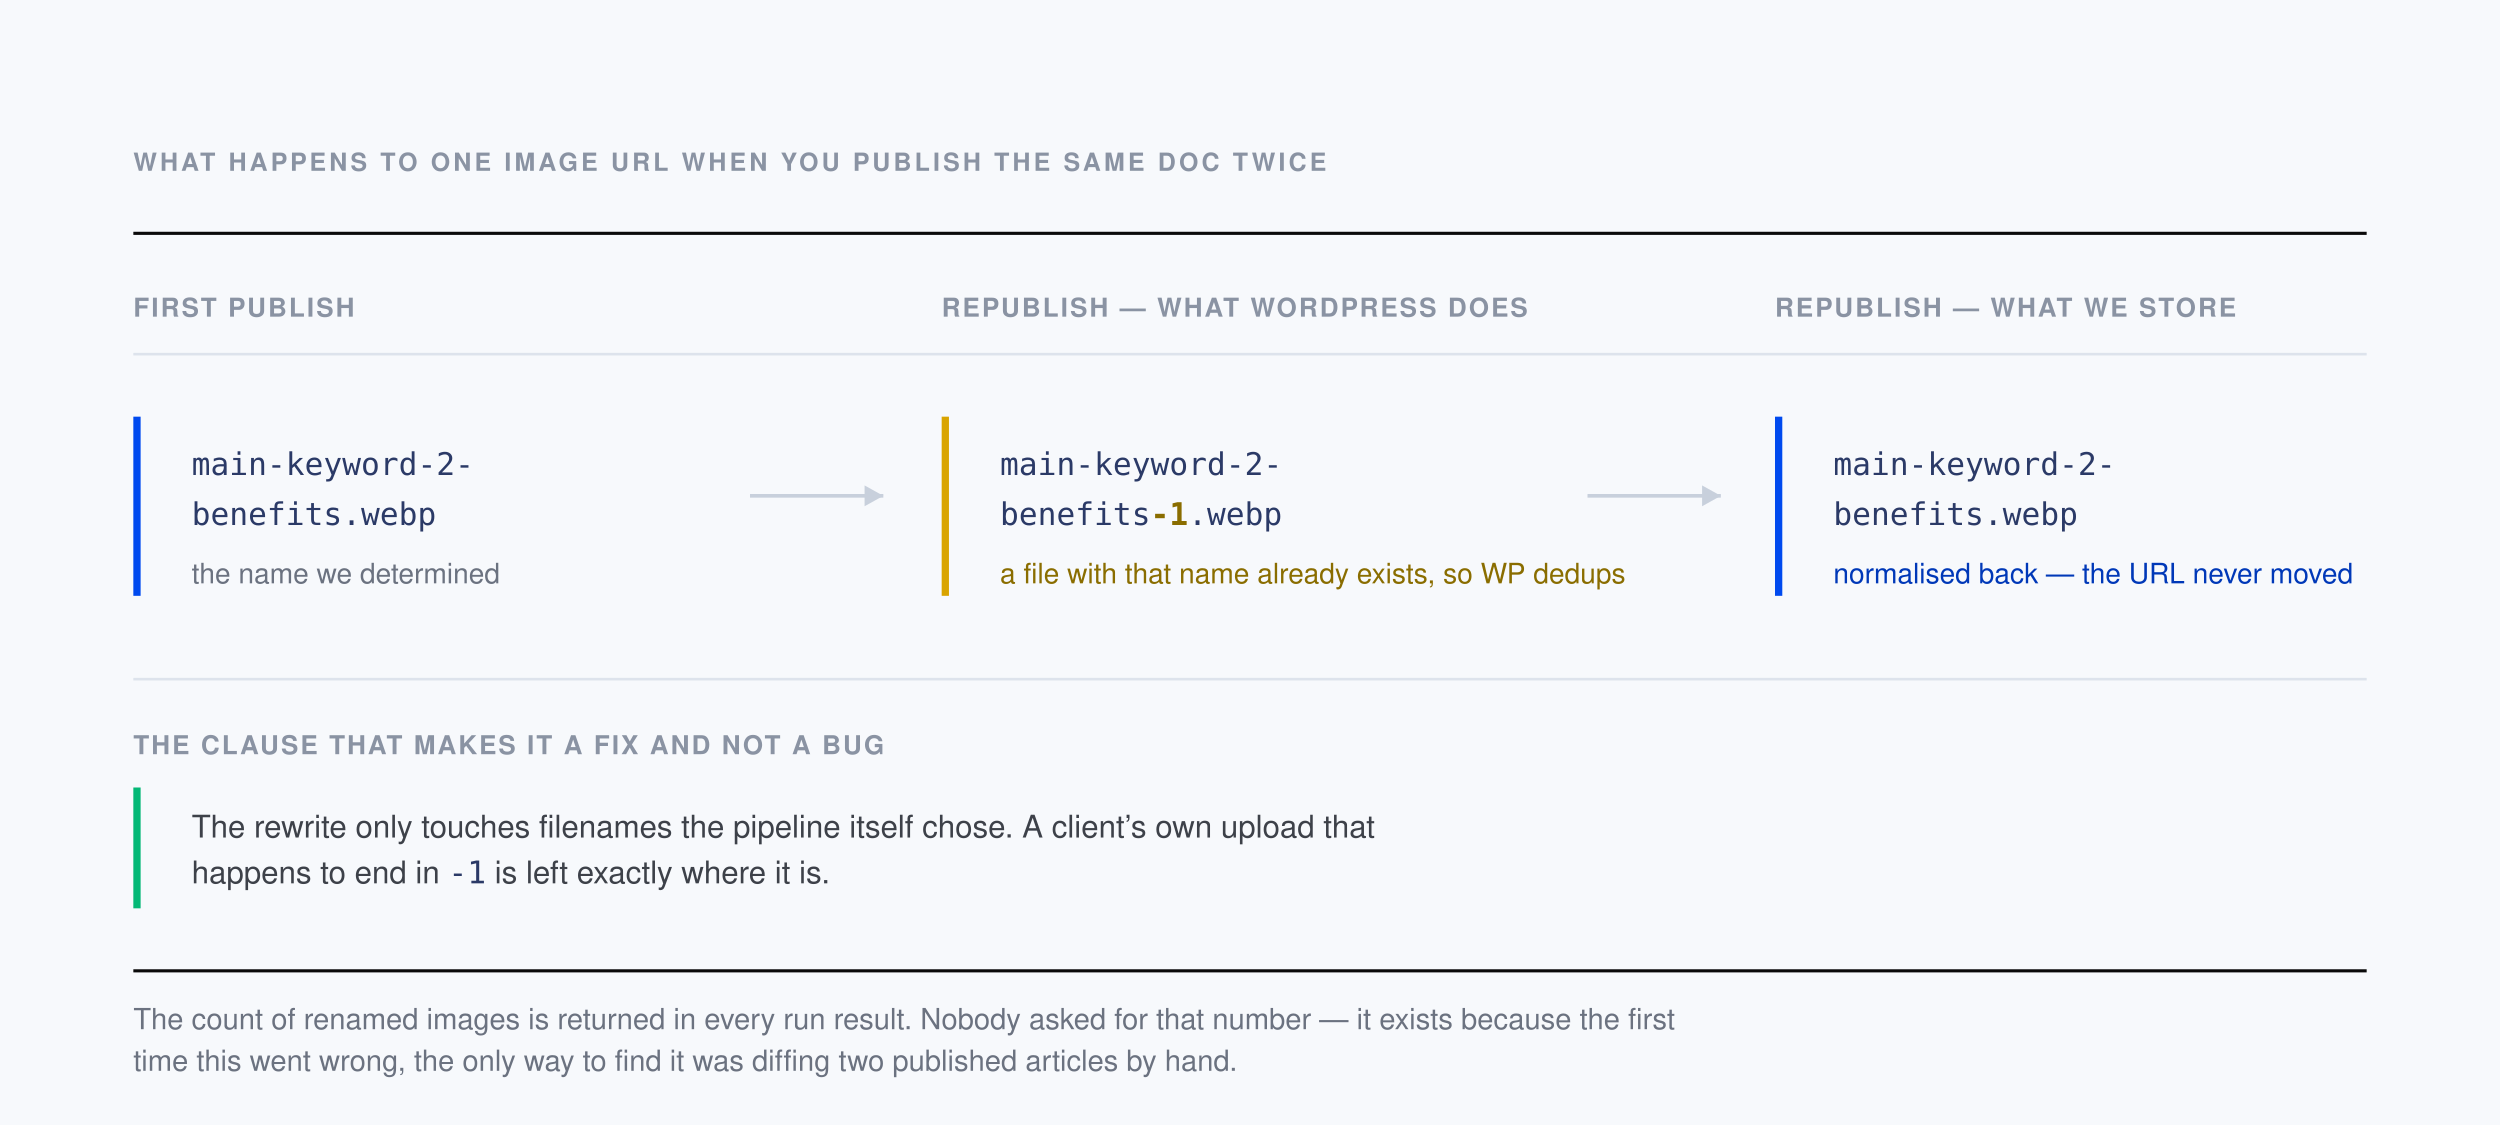
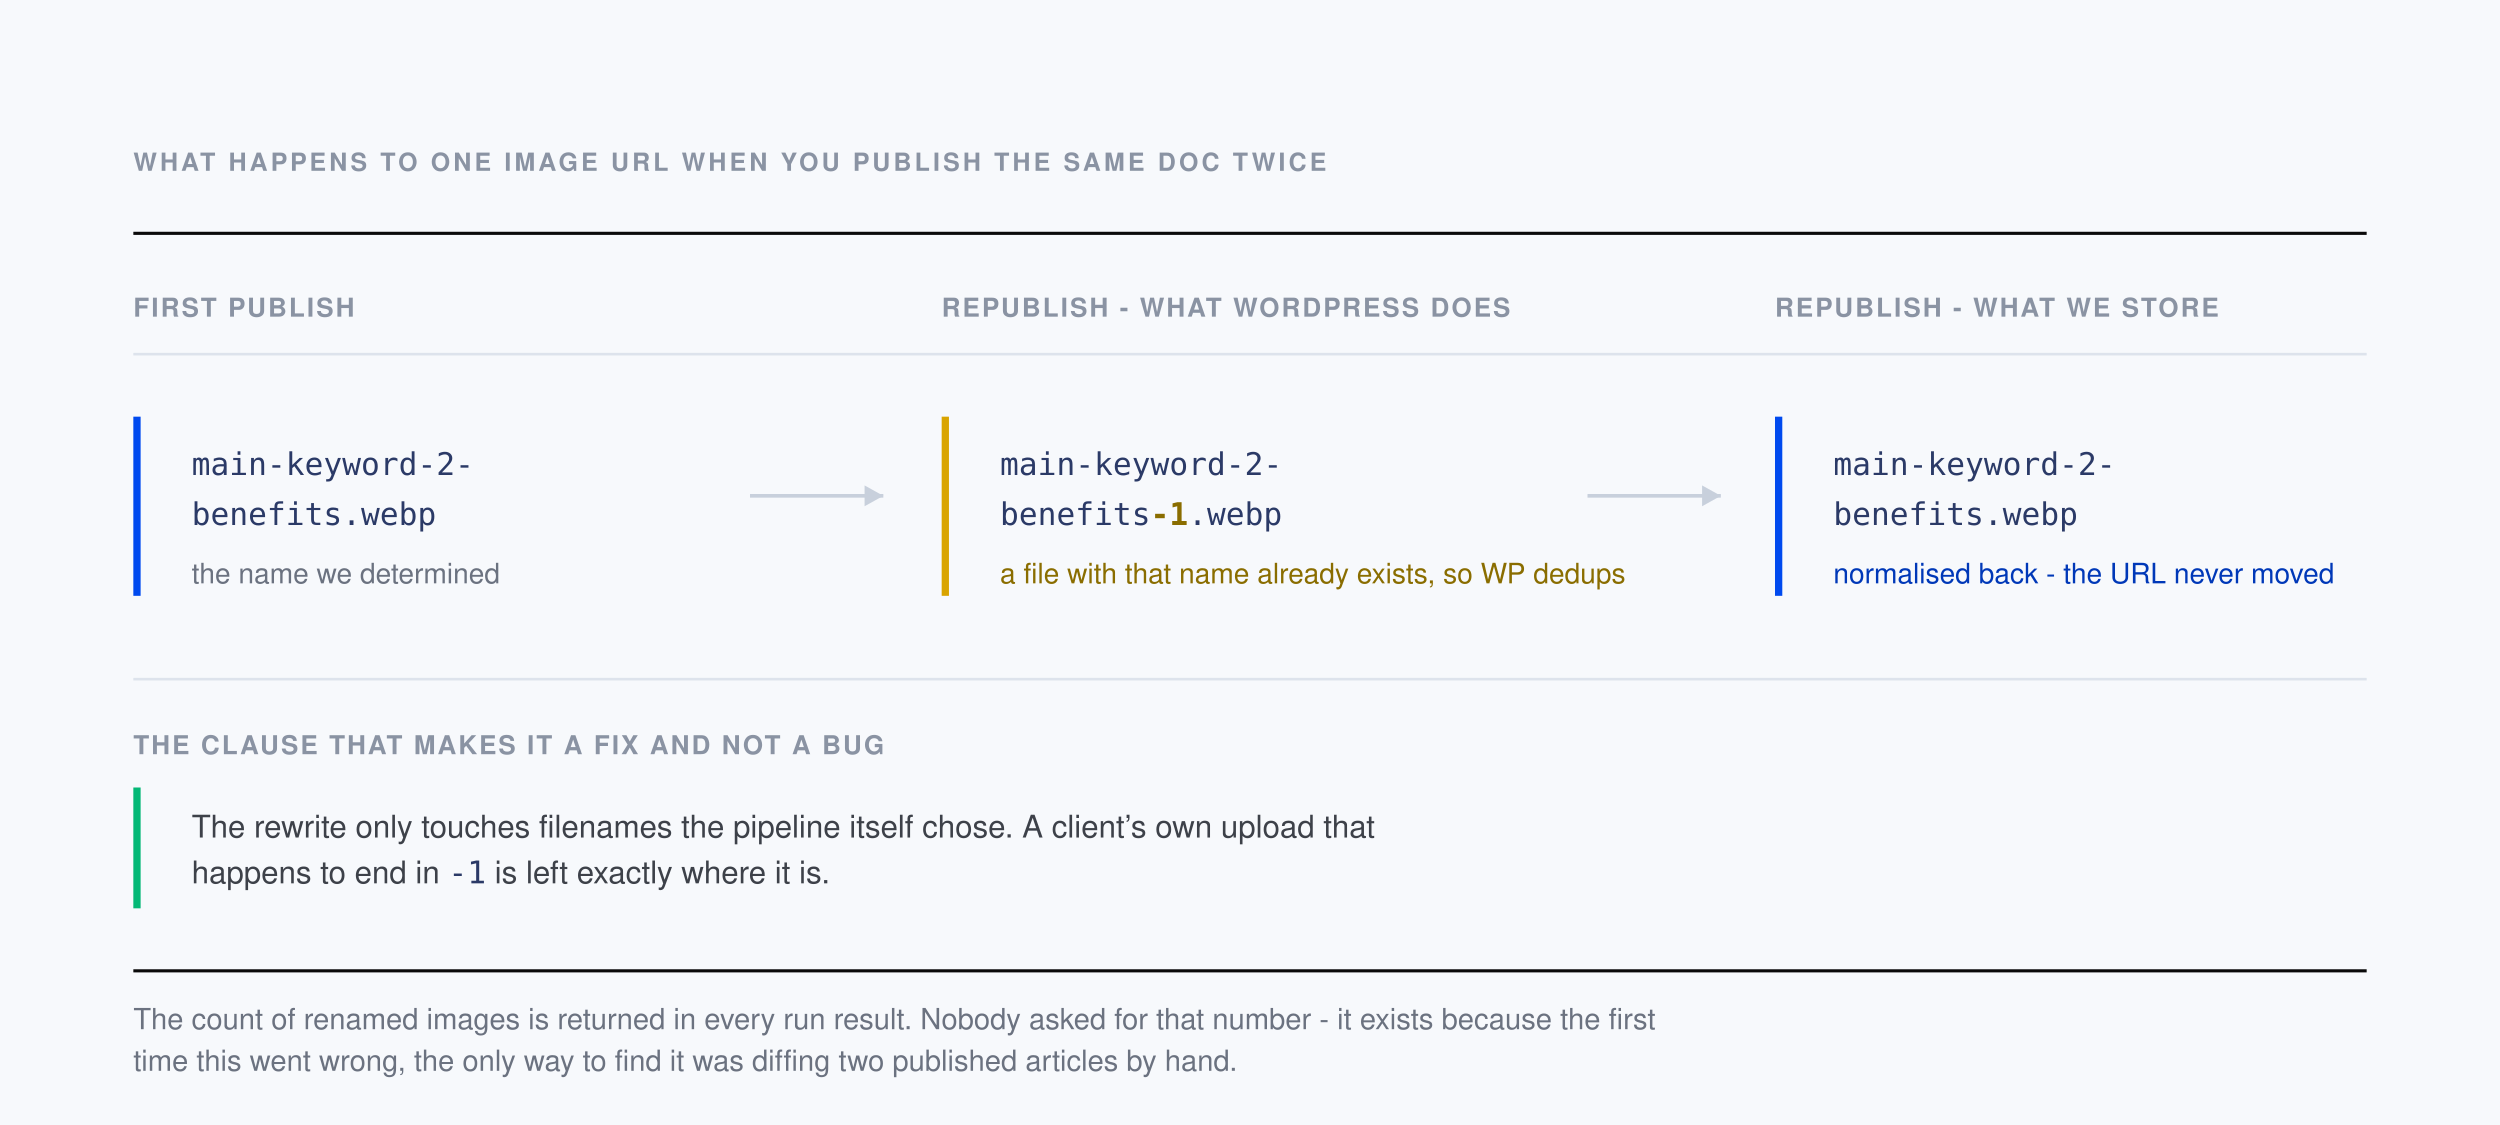
<svg xmlns="http://www.w3.org/2000/svg" viewBox="0 0 1200 540" role="img" aria-label="An image filename across three publishes: WordPress appends a dedup suffix on republish, and the pipeline normalises it back to the original name" font-family="Helvetica Neue, Helvetica, Arial, sans-serif">
  <rect width="1200" height="540" fill="#F7F9FC" />
  <text x="64" y="82" font-size="12" font-weight="700" fill="#8A93A3" letter-spacing="1.5">WHAT HAPPENS TO ONE IMAGE URL WHEN YOU PUBLISH THE SAME DOC TWICE</text>
  <line x1="64" y1="112" x2="1136" y2="112" stroke="#0A0A0A" stroke-width="1.5" />
  <g font-size="12.5" font-weight="700" fill="#8A93A3" letter-spacing="1">
    <text x="64" y="152">FIRST PUBLISH</text>
-     <text x="452" y="152">REPUBLISH — WHAT WORDPRESS DOES</text>
-     <text x="852" y="152">REPUBLISH — WHAT WE STORE</text>
+     <text x="452" y="152">REPUBLISH - WHAT WORDPRESS DOES</text>
+     <text x="852" y="152">REPUBLISH - WHAT WE STORE</text>
  </g>
  <line x1="64" y1="170" x2="1136" y2="170" stroke="#DDE3EC" stroke-width="1.25" />
  <rect x="64" y="200" width="3.5" height="86" fill="#004AEF" />
  <text x="92" y="228" font-size="15" font-family="ui-monospace, SFMono-Regular, Menlo, Consolas, monospace" fill="#2B3A67">main-keyword-2-</text>
  <text x="92" y="252" font-size="15" font-family="ui-monospace, SFMono-Regular, Menlo, Consolas, monospace" fill="#2B3A67">benefits.webp</text>
  <text x="92" y="280" font-size="13.5" fill="#6B7280">the name we determined</text>
  <line x1="360" y1="238" x2="424" y2="238" stroke="#C8D0DC" stroke-width="1.75" />
  <path d="M424 238 l-9 -5 v10 z" fill="#C8D0DC" />
  <rect x="452" y="200" width="3.5" height="86" fill="#D9A400" />
  <text x="480" y="228" font-size="15" font-family="ui-monospace, SFMono-Regular, Menlo, Consolas, monospace" fill="#2B3A67">main-keyword-2-</text>
  <text x="480" y="252" font-size="15" font-family="ui-monospace, SFMono-Regular, Menlo, Consolas, monospace" fill="#2B3A67">benefits<tspan fill="#8A6D00" font-weight="700">-1</tspan>.webp</text>
  <text x="480" y="280" font-size="13.5" fill="#8A6D00">a file with that name already exists, so WP dedups</text>
  <line x1="762" y1="238" x2="826" y2="238" stroke="#C8D0DC" stroke-width="1.75" />
  <path d="M826 238 l-9 -5 v10 z" fill="#C8D0DC" />
  <rect x="852" y="200" width="3.5" height="86" fill="#004AEF" />
  <text x="880" y="228" font-size="15" font-family="ui-monospace, SFMono-Regular, Menlo, Consolas, monospace" fill="#2B3A67">main-keyword-2-</text>
  <text x="880" y="252" font-size="15" font-family="ui-monospace, SFMono-Regular, Menlo, Consolas, monospace" fill="#2B3A67">benefits.webp</text>
-   <text x="880" y="280" font-size="13.5" fill="#0038B8">normalised back — the URL never moved</text>
+   <text x="880" y="280" font-size="13.5" fill="#0038B8">normalised back - the URL never moved</text>
  <line x1="64" y1="326" x2="1136" y2="326" stroke="#DDE3EC" stroke-width="1.25" />
  <text x="64" y="362" font-size="12.5" font-weight="700" fill="#8A93A3" letter-spacing="1">THE CLAUSE THAT MAKES IT A FIX AND NOT A BUG</text>
  <rect x="64" y="378" width="3.5" height="58" fill="#04B876" />
  <text x="92" y="402" font-size="15" fill="#3D4149">The rewrite only touches filenames the pipeline itself chose. A client’s own upload that</text>
  <text x="92" y="424" font-size="15" fill="#3D4149">happens to end in <tspan font-family="ui-monospace, SFMono-Regular, Menlo, Consolas, monospace" fill="#2B3A67">-1</tspan> is left exactly where it is.</text>
  <line x1="64" y1="466" x2="1136" y2="466" stroke="#0A0A0A" stroke-width="1.5" />
-   <text x="64" y="494" font-size="14" fill="#6B7280">The count of renamed images is returned in every run result. Nobody asked for that number — it exists because the first</text>
+   <text x="64" y="494" font-size="14" fill="#6B7280">The count of renamed images is returned in every run result. Nobody asked for that number - it exists because the first</text>
  <text x="64" y="514" font-size="14" fill="#6B7280">time this went wrong, the only way to find it was diffing two published articles by hand.</text>
</svg>
